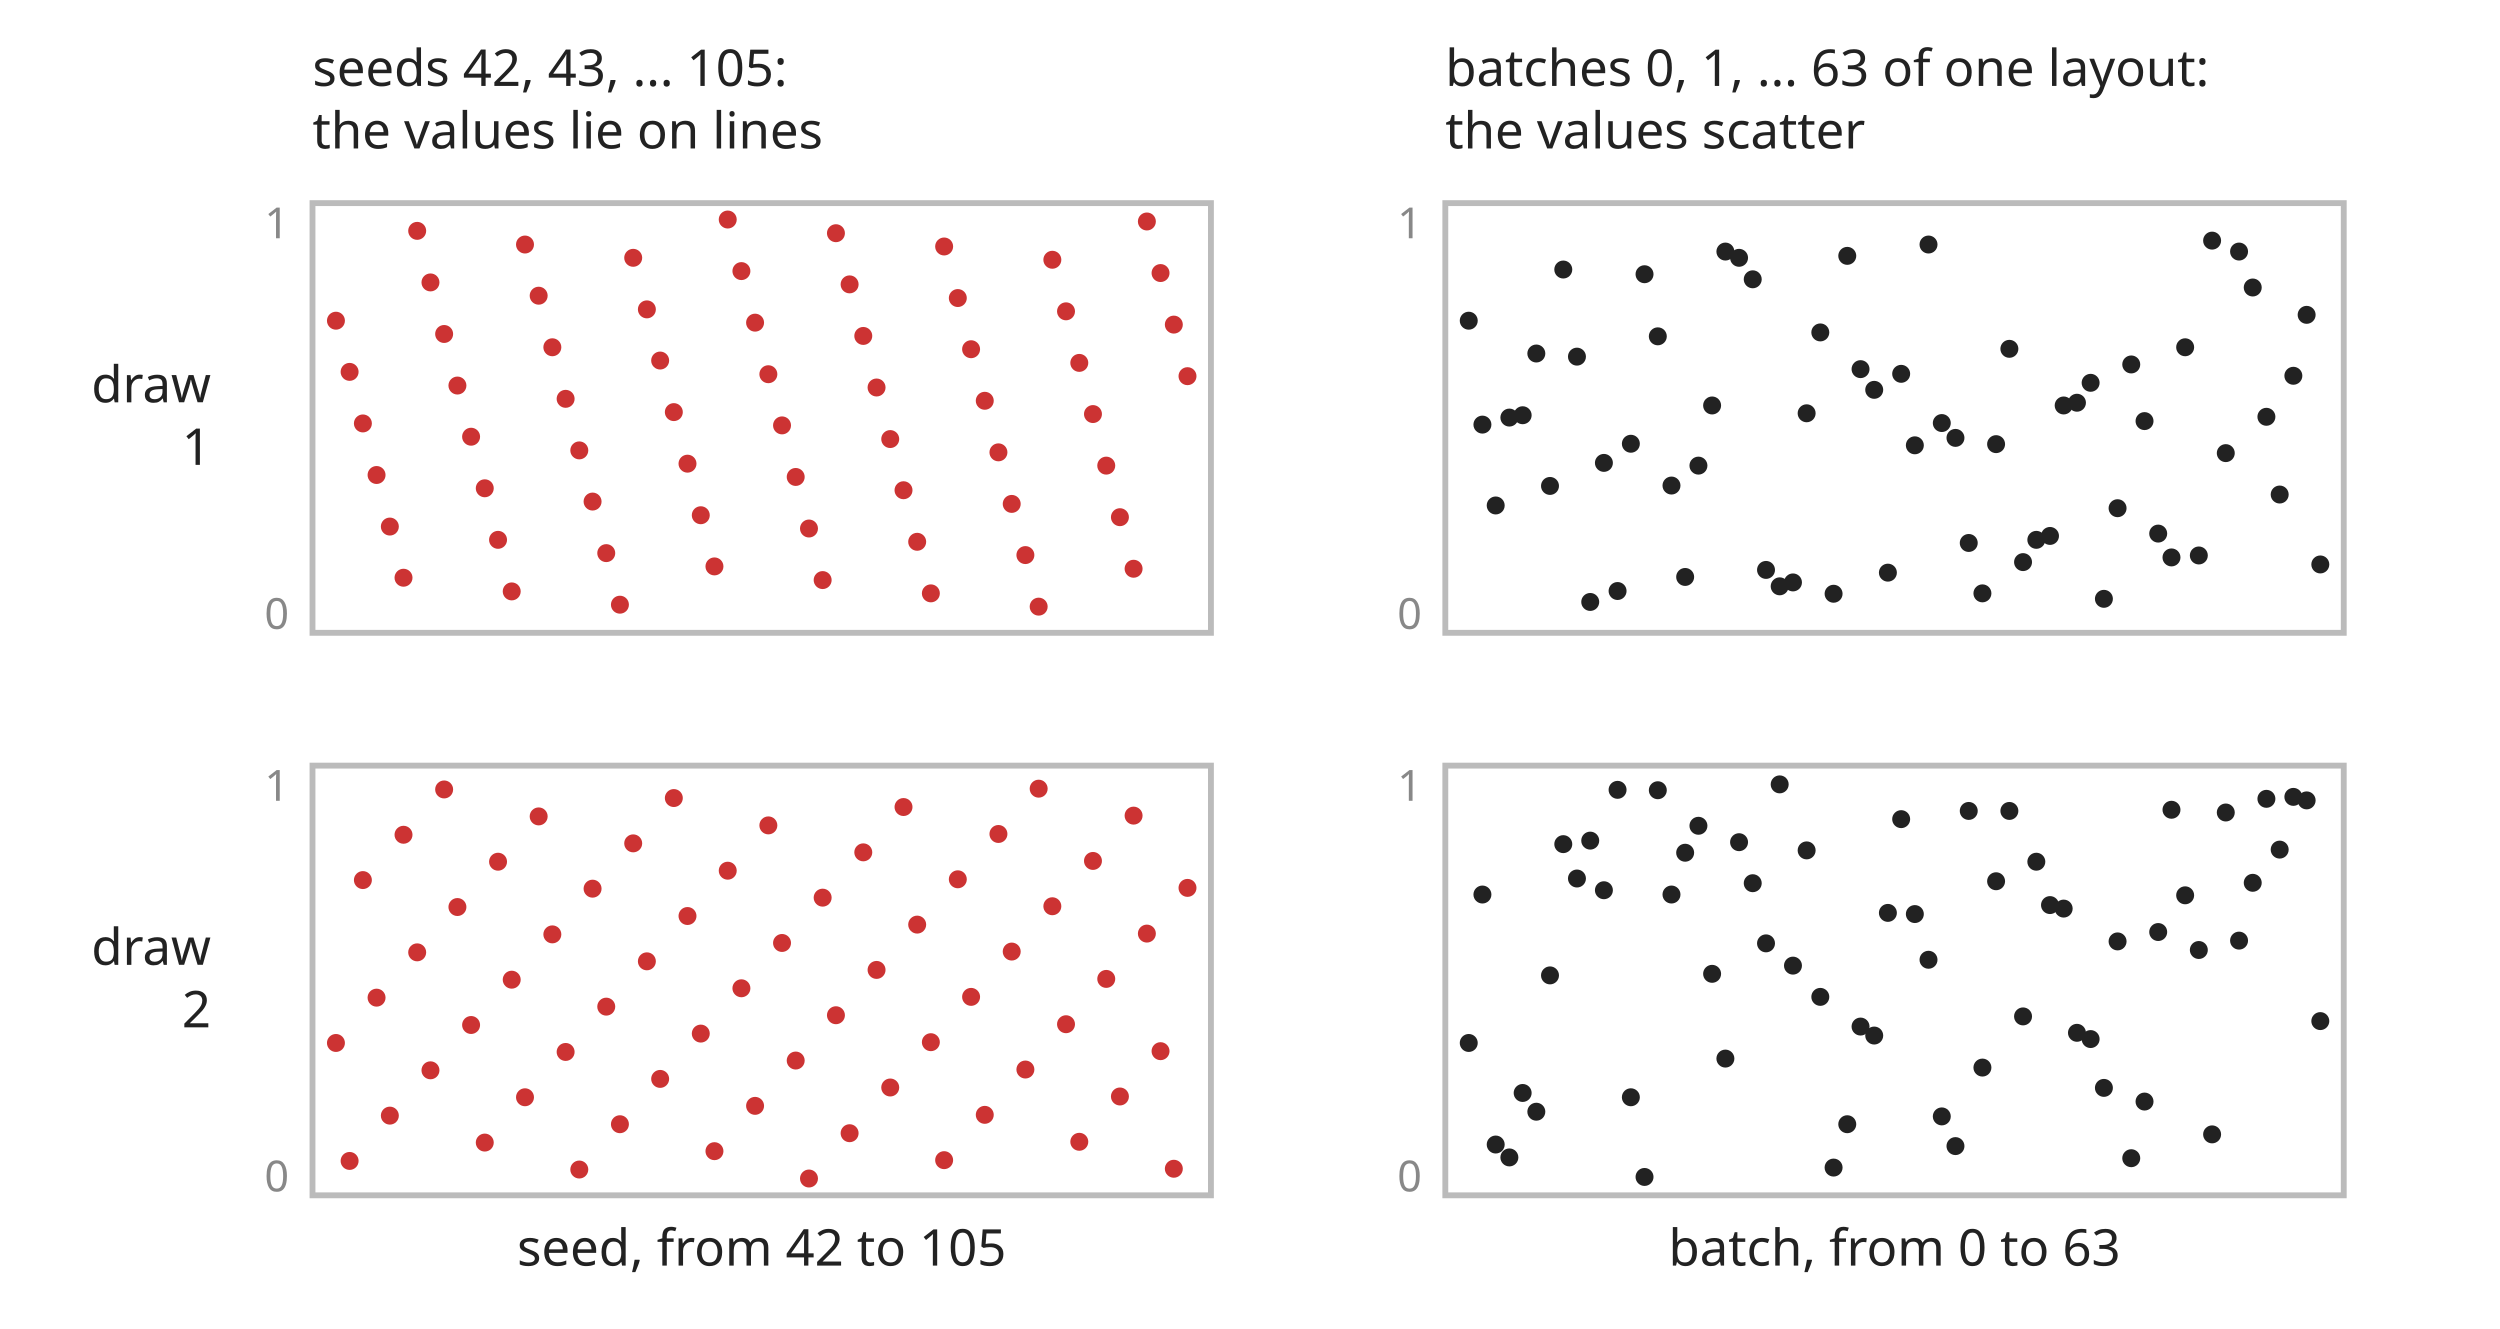
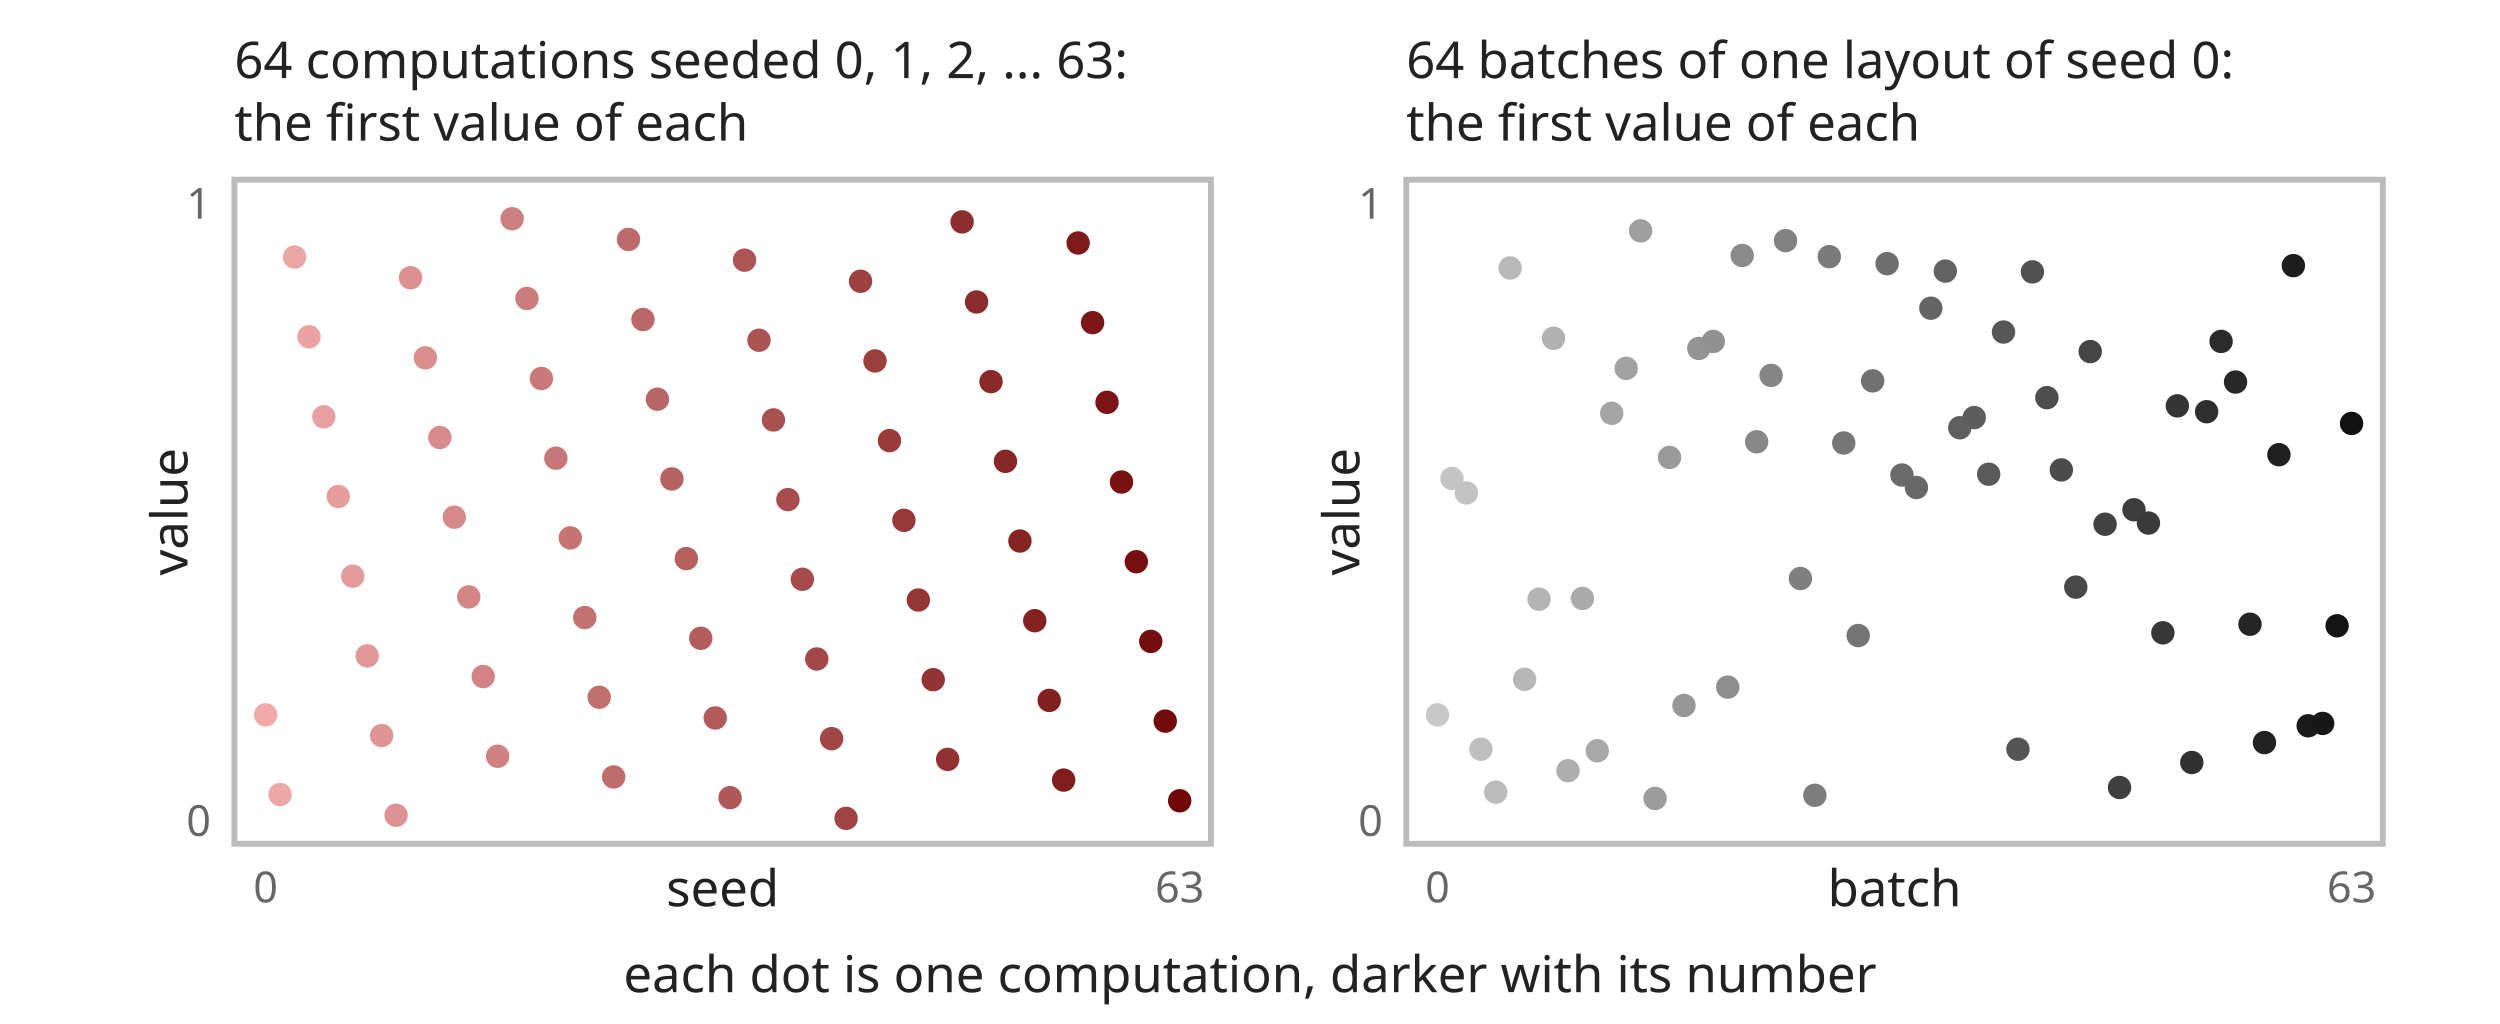
- <svg xmlns="http://www.w3.org/2000/svg" width="640" height="340" viewBox="0 0 640 340" font-family="sans-serif" font-size="13" fill="#222">
-   <text x="80.0" y="22.0">seeds 42, 43, ... 105:</text>
-   <text x="80.0" y="38.0">the values lie on lines</text>
-   <text x="370.0" y="22.0">batches 0, 1, ... 63 of one layout:</text>
-   <text x="370.0" y="38.0">the values scatter</text>
-   <text x="54.0" y="103.0" text-anchor="end">draw</text>
-   <text x="54.0" y="119.0" text-anchor="end">1</text>
-   <rect x="80" y="52" width="230" height="110" fill="none" stroke="#bbb" stroke-width="1.5" />
-   <circle cx="86.0" cy="82.1" r="2.3" fill="#c33" />
-   <circle cx="89.5" cy="95.2" r="2.3" fill="#c33" />
-   <circle cx="92.9" cy="108.4" r="2.3" fill="#c33" />
-   <circle cx="96.4" cy="121.6" r="2.3" fill="#c33" />
-   <circle cx="99.8" cy="134.8" r="2.3" fill="#c33" />
-   <circle cx="103.3" cy="147.9" r="2.3" fill="#c33" />
-   <circle cx="106.8" cy="59.1" r="2.3" fill="#c33" />
-   <circle cx="110.2" cy="72.3" r="2.3" fill="#c33" />
-   <circle cx="113.7" cy="85.5" r="2.3" fill="#c33" />
-   <circle cx="117.1" cy="98.7" r="2.3" fill="#c33" />
-   <circle cx="120.6" cy="111.8" r="2.3" fill="#c33" />
-   <circle cx="124.1" cy="125.0" r="2.3" fill="#c33" />
-   <circle cx="127.5" cy="138.2" r="2.3" fill="#c33" />
-   <circle cx="131.0" cy="151.4" r="2.3" fill="#c33" />
-   <circle cx="134.4" cy="62.6" r="2.3" fill="#c33" />
-   <circle cx="137.9" cy="75.7" r="2.3" fill="#c33" />
-   <circle cx="141.4" cy="88.9" r="2.3" fill="#c33" />
-   <circle cx="144.8" cy="102.1" r="2.3" fill="#c33" />
-   <circle cx="148.3" cy="115.3" r="2.3" fill="#c33" />
-   <circle cx="151.7" cy="128.4" r="2.3" fill="#c33" />
-   <circle cx="155.2" cy="141.6" r="2.3" fill="#c33" />
-   <circle cx="158.7" cy="154.8" r="2.3" fill="#c33" />
-   <circle cx="162.1" cy="66.0" r="2.3" fill="#c33" />
-   <circle cx="165.6" cy="79.2" r="2.3" fill="#c33" />
-   <circle cx="169.0" cy="92.3" r="2.3" fill="#c33" />
-   <circle cx="172.5" cy="105.5" r="2.3" fill="#c33" />
-   <circle cx="176.0" cy="118.7" r="2.3" fill="#c33" />
-   <circle cx="179.4" cy="131.9" r="2.3" fill="#c33" />
-   <circle cx="182.9" cy="145.0" r="2.3" fill="#c33" />
-   <circle cx="186.3" cy="56.2" r="2.3" fill="#c33" />
-   <circle cx="189.8" cy="69.4" r="2.3" fill="#c33" />
-   <circle cx="193.3" cy="82.6" r="2.3" fill="#c33" />
-   <circle cx="196.7" cy="95.8" r="2.3" fill="#c33" />
-   <circle cx="200.2" cy="108.9" r="2.3" fill="#c33" />
-   <circle cx="203.7" cy="122.1" r="2.3" fill="#c33" />
-   <circle cx="207.1" cy="135.3" r="2.3" fill="#c33" />
-   <circle cx="210.6" cy="148.5" r="2.3" fill="#c33" />
-   <circle cx="214.0" cy="59.7" r="2.3" fill="#c33" />
-   <circle cx="217.5" cy="72.8" r="2.3" fill="#c33" />
-   <circle cx="221.0" cy="86.0" r="2.3" fill="#c33" />
-   <circle cx="224.4" cy="99.2" r="2.3" fill="#c33" />
-   <circle cx="227.9" cy="112.4" r="2.3" fill="#c33" />
-   <circle cx="231.3" cy="125.5" r="2.3" fill="#c33" />
-   <circle cx="234.8" cy="138.7" r="2.3" fill="#c33" />
-   <circle cx="238.3" cy="151.9" r="2.3" fill="#c33" />
-   <circle cx="241.7" cy="63.1" r="2.3" fill="#c33" />
-   <circle cx="245.2" cy="76.3" r="2.3" fill="#c33" />
-   <circle cx="248.6" cy="89.4" r="2.3" fill="#c33" />
-   <circle cx="252.1" cy="102.6" r="2.3" fill="#c33" />
-   <circle cx="255.6" cy="115.8" r="2.3" fill="#c33" />
-   <circle cx="259.0" cy="129.0" r="2.3" fill="#c33" />
-   <circle cx="262.5" cy="142.1" r="2.3" fill="#c33" />
-   <circle cx="265.9" cy="155.3" r="2.3" fill="#c33" />
-   <circle cx="269.4" cy="66.5" r="2.3" fill="#c33" />
-   <circle cx="272.9" cy="79.7" r="2.3" fill="#c33" />
-   <circle cx="276.3" cy="92.9" r="2.3" fill="#c33" />
-   <circle cx="279.8" cy="106.0" r="2.3" fill="#c33" />
-   <circle cx="283.2" cy="119.2" r="2.3" fill="#c33" />
-   <circle cx="286.7" cy="132.4" r="2.3" fill="#c33" />
-   <circle cx="290.2" cy="145.6" r="2.3" fill="#c33" />
-   <circle cx="293.6" cy="56.7" r="2.3" fill="#c33" />
-   <circle cx="297.1" cy="69.9" r="2.3" fill="#c33" />
-   <circle cx="300.5" cy="83.1" r="2.3" fill="#c33" />
-   <circle cx="304.0" cy="96.3" r="2.3" fill="#c33" />
-   <text x="74.0" y="161.0" text-anchor="end" fill="#888" font-size="11">0</text>
-   <text x="74.0" y="61.0" text-anchor="end" fill="#888" font-size="11">1</text>
-   <rect x="370" y="52" width="230" height="110" fill="none" stroke="#bbb" stroke-width="1.5" />
-   <circle cx="376.0" cy="82.1" r="2.3" fill="#222" />
-   <circle cx="379.5" cy="108.7" r="2.3" fill="#222" />
-   <circle cx="382.9" cy="129.4" r="2.3" fill="#222" />
-   <circle cx="386.4" cy="106.9" r="2.3" fill="#222" />
-   <circle cx="389.8" cy="106.3" r="2.3" fill="#222" />
-   <circle cx="393.3" cy="90.5" r="2.3" fill="#222" />
-   <circle cx="396.8" cy="124.4" r="2.3" fill="#222" />
-   <circle cx="400.2" cy="69.0" r="2.3" fill="#222" />
-   <circle cx="403.7" cy="91.3" r="2.3" fill="#222" />
-   <circle cx="407.1" cy="154.1" r="2.3" fill="#222" />
-   <circle cx="410.6" cy="118.5" r="2.3" fill="#222" />
-   <circle cx="414.1" cy="151.3" r="2.3" fill="#222" />
-   <circle cx="417.5" cy="113.6" r="2.3" fill="#222" />
-   <circle cx="421.0" cy="70.2" r="2.3" fill="#222" />
-   <circle cx="424.4" cy="86.1" r="2.3" fill="#222" />
-   <circle cx="427.9" cy="124.3" r="2.3" fill="#222" />
-   <circle cx="431.4" cy="147.7" r="2.3" fill="#222" />
-   <circle cx="434.8" cy="119.2" r="2.3" fill="#222" />
-   <circle cx="438.3" cy="103.8" r="2.3" fill="#222" />
-   <circle cx="441.7" cy="64.4" r="2.3" fill="#222" />
-   <circle cx="445.2" cy="66.0" r="2.3" fill="#222" />
-   <circle cx="448.7" cy="71.5" r="2.3" fill="#222" />
-   <circle cx="452.1" cy="145.9" r="2.3" fill="#222" />
-   <circle cx="455.6" cy="150.1" r="2.3" fill="#222" />
-   <circle cx="459.0" cy="149.1" r="2.3" fill="#222" />
-   <circle cx="462.5" cy="105.8" r="2.3" fill="#222" />
-   <circle cx="466.0" cy="85.1" r="2.3" fill="#222" />
-   <circle cx="469.4" cy="152.0" r="2.3" fill="#222" />
-   <circle cx="472.9" cy="65.5" r="2.3" fill="#222" />
-   <circle cx="476.3" cy="94.5" r="2.3" fill="#222" />
-   <circle cx="479.8" cy="99.8" r="2.3" fill="#222" />
-   <circle cx="483.3" cy="146.6" r="2.3" fill="#222" />
-   <circle cx="486.7" cy="95.7" r="2.3" fill="#222" />
-   <circle cx="490.2" cy="114.0" r="2.3" fill="#222" />
-   <circle cx="493.7" cy="62.6" r="2.3" fill="#222" />
-   <circle cx="497.1" cy="108.3" r="2.3" fill="#222" />
-   <circle cx="500.6" cy="112.1" r="2.3" fill="#222" />
-   <circle cx="504.0" cy="139.0" r="2.3" fill="#222" />
-   <circle cx="507.5" cy="151.9" r="2.3" fill="#222" />
-   <circle cx="511.0" cy="113.7" r="2.3" fill="#222" />
-   <circle cx="514.4" cy="89.3" r="2.3" fill="#222" />
-   <circle cx="517.9" cy="143.9" r="2.3" fill="#222" />
-   <circle cx="521.3" cy="138.2" r="2.3" fill="#222" />
-   <circle cx="524.8" cy="137.2" r="2.3" fill="#222" />
-   <circle cx="528.3" cy="103.8" r="2.3" fill="#222" />
-   <circle cx="531.7" cy="103.1" r="2.3" fill="#222" />
-   <circle cx="535.2" cy="98.0" r="2.3" fill="#222" />
-   <circle cx="538.6" cy="153.3" r="2.3" fill="#222" />
-   <circle cx="542.1" cy="130.1" r="2.3" fill="#222" />
-   <circle cx="545.6" cy="93.3" r="2.3" fill="#222" />
-   <circle cx="549.0" cy="107.8" r="2.3" fill="#222" />
-   <circle cx="552.5" cy="136.6" r="2.3" fill="#222" />
-   <circle cx="555.9" cy="142.7" r="2.3" fill="#222" />
-   <circle cx="559.4" cy="88.9" r="2.3" fill="#222" />
-   <circle cx="562.9" cy="142.2" r="2.3" fill="#222" />
-   <circle cx="566.3" cy="61.6" r="2.3" fill="#222" />
-   <circle cx="569.8" cy="116.0" r="2.3" fill="#222" />
-   <circle cx="573.2" cy="64.4" r="2.3" fill="#222" />
-   <circle cx="576.7" cy="73.6" r="2.3" fill="#222" />
-   <circle cx="580.2" cy="106.7" r="2.3" fill="#222" />
-   <circle cx="583.6" cy="126.6" r="2.3" fill="#222" />
-   <circle cx="587.1" cy="96.2" r="2.3" fill="#222" />
-   <circle cx="590.5" cy="80.6" r="2.3" fill="#222" />
-   <circle cx="594.0" cy="144.5" r="2.3" fill="#222" />
-   <text x="364.0" y="161.0" text-anchor="end" fill="#888" font-size="11">0</text>
-   <text x="364.0" y="61.0" text-anchor="end" fill="#888" font-size="11">1</text>
-   <text x="54.0" y="247.0" text-anchor="end">draw</text>
-   <text x="54.0" y="263.0" text-anchor="end">2</text>
-   <rect x="80" y="196" width="230" height="110" fill="none" stroke="#bbb" stroke-width="1.5" />
-   <circle cx="86.0" cy="267.0" r="2.3" fill="#c33" />
-   <circle cx="89.5" cy="297.2" r="2.3" fill="#c33" />
-   <circle cx="92.9" cy="225.3" r="2.3" fill="#c33" />
-   <circle cx="96.4" cy="255.4" r="2.3" fill="#c33" />
-   <circle cx="99.8" cy="285.6" r="2.3" fill="#c33" />
-   <circle cx="103.3" cy="213.7" r="2.3" fill="#c33" />
-   <circle cx="106.8" cy="243.8" r="2.3" fill="#c33" />
-   <circle cx="110.2" cy="274.0" r="2.3" fill="#c33" />
-   <circle cx="113.7" cy="202.1" r="2.3" fill="#c33" />
-   <circle cx="117.1" cy="232.2" r="2.3" fill="#c33" />
-   <circle cx="120.6" cy="262.4" r="2.3" fill="#c33" />
-   <circle cx="124.1" cy="292.5" r="2.3" fill="#c33" />
-   <circle cx="127.5" cy="220.6" r="2.3" fill="#c33" />
-   <circle cx="131.0" cy="250.8" r="2.3" fill="#c33" />
-   <circle cx="134.4" cy="280.9" r="2.3" fill="#c33" />
-   <circle cx="137.9" cy="209.0" r="2.3" fill="#c33" />
-   <circle cx="141.4" cy="239.2" r="2.3" fill="#c33" />
-   <circle cx="144.8" cy="269.3" r="2.3" fill="#c33" />
-   <circle cx="148.3" cy="299.4" r="2.3" fill="#c33" />
-   <circle cx="151.7" cy="227.5" r="2.3" fill="#c33" />
-   <circle cx="155.2" cy="257.7" r="2.3" fill="#c33" />
-   <circle cx="158.7" cy="287.8" r="2.3" fill="#c33" />
-   <circle cx="162.1" cy="215.9" r="2.3" fill="#c33" />
-   <circle cx="165.6" cy="246.1" r="2.3" fill="#c33" />
-   <circle cx="169.0" cy="276.2" r="2.3" fill="#c33" />
-   <circle cx="172.5" cy="204.3" r="2.3" fill="#c33" />
-   <circle cx="176.0" cy="234.5" r="2.3" fill="#c33" />
-   <circle cx="179.4" cy="264.6" r="2.3" fill="#c33" />
-   <circle cx="182.9" cy="294.7" r="2.3" fill="#c33" />
-   <circle cx="186.3" cy="222.9" r="2.3" fill="#c33" />
-   <circle cx="189.8" cy="253.0" r="2.3" fill="#c33" />
-   <circle cx="193.3" cy="283.1" r="2.3" fill="#c33" />
-   <circle cx="196.7" cy="211.3" r="2.3" fill="#c33" />
-   <circle cx="200.2" cy="241.4" r="2.3" fill="#c33" />
-   <circle cx="203.7" cy="271.5" r="2.3" fill="#c33" />
-   <circle cx="207.1" cy="301.7" r="2.3" fill="#c33" />
-   <circle cx="210.6" cy="229.8" r="2.3" fill="#c33" />
-   <circle cx="214.0" cy="259.9" r="2.3" fill="#c33" />
-   <circle cx="217.5" cy="290.1" r="2.3" fill="#c33" />
-   <circle cx="221.0" cy="218.2" r="2.3" fill="#c33" />
-   <circle cx="224.4" cy="248.3" r="2.3" fill="#c33" />
-   <circle cx="227.9" cy="278.4" r="2.3" fill="#c33" />
-   <circle cx="231.3" cy="206.6" r="2.3" fill="#c33" />
-   <circle cx="234.8" cy="236.7" r="2.3" fill="#c33" />
-   <circle cx="238.3" cy="266.8" r="2.3" fill="#c33" />
-   <circle cx="241.7" cy="297.0" r="2.3" fill="#c33" />
-   <circle cx="245.2" cy="225.1" r="2.3" fill="#c33" />
-   <circle cx="248.6" cy="255.2" r="2.3" fill="#c33" />
-   <circle cx="252.1" cy="285.4" r="2.3" fill="#c33" />
-   <circle cx="255.6" cy="213.5" r="2.3" fill="#c33" />
-   <circle cx="259.0" cy="243.6" r="2.3" fill="#c33" />
-   <circle cx="262.5" cy="273.8" r="2.3" fill="#c33" />
-   <circle cx="265.9" cy="201.9" r="2.3" fill="#c33" />
-   <circle cx="269.4" cy="232.0" r="2.3" fill="#c33" />
-   <circle cx="272.9" cy="262.2" r="2.3" fill="#c33" />
-   <circle cx="276.3" cy="292.3" r="2.3" fill="#c33" />
-   <circle cx="279.8" cy="220.4" r="2.3" fill="#c33" />
-   <circle cx="283.2" cy="250.6" r="2.3" fill="#c33" />
-   <circle cx="286.7" cy="280.7" r="2.3" fill="#c33" />
-   <circle cx="290.2" cy="208.8" r="2.3" fill="#c33" />
-   <circle cx="293.6" cy="239.0" r="2.3" fill="#c33" />
-   <circle cx="297.1" cy="269.1" r="2.3" fill="#c33" />
-   <circle cx="300.5" cy="299.2" r="2.3" fill="#c33" />
-   <circle cx="304.0" cy="227.3" r="2.3" fill="#c33" />
-   <text x="74.0" y="305.0" text-anchor="end" fill="#888" font-size="11">0</text>
-   <text x="74.0" y="205.0" text-anchor="end" fill="#888" font-size="11">1</text>
-   <rect x="370" y="196" width="230" height="110" fill="none" stroke="#bbb" stroke-width="1.5" />
-   <circle cx="376.0" cy="267.0" r="2.3" fill="#222" />
-   <circle cx="379.5" cy="229.0" r="2.3" fill="#222" />
-   <circle cx="382.9" cy="293.0" r="2.3" fill="#222" />
-   <circle cx="386.4" cy="296.3" r="2.3" fill="#222" />
-   <circle cx="389.8" cy="279.8" r="2.3" fill="#222" />
-   <circle cx="393.3" cy="284.6" r="2.3" fill="#222" />
-   <circle cx="396.8" cy="249.7" r="2.3" fill="#222" />
-   <circle cx="400.2" cy="216.1" r="2.3" fill="#222" />
-   <circle cx="403.7" cy="224.9" r="2.3" fill="#222" />
-   <circle cx="407.1" cy="215.2" r="2.3" fill="#222" />
-   <circle cx="410.6" cy="227.9" r="2.3" fill="#222" />
-   <circle cx="414.1" cy="202.2" r="2.3" fill="#222" />
-   <circle cx="417.5" cy="280.9" r="2.3" fill="#222" />
-   <circle cx="421.0" cy="301.3" r="2.3" fill="#222" />
-   <circle cx="424.4" cy="202.3" r="2.3" fill="#222" />
-   <circle cx="427.9" cy="229.0" r="2.3" fill="#222" />
-   <circle cx="431.4" cy="218.3" r="2.3" fill="#222" />
-   <circle cx="434.8" cy="211.4" r="2.3" fill="#222" />
-   <circle cx="438.3" cy="249.3" r="2.3" fill="#222" />
-   <circle cx="441.7" cy="271.0" r="2.3" fill="#222" />
-   <circle cx="445.2" cy="215.6" r="2.3" fill="#222" />
-   <circle cx="448.7" cy="226.1" r="2.3" fill="#222" />
-   <circle cx="452.1" cy="241.5" r="2.3" fill="#222" />
-   <circle cx="455.6" cy="200.8" r="2.3" fill="#222" />
-   <circle cx="459.0" cy="247.2" r="2.3" fill="#222" />
-   <circle cx="462.5" cy="217.7" r="2.3" fill="#222" />
-   <circle cx="466.0" cy="255.2" r="2.3" fill="#222" />
-   <circle cx="469.4" cy="298.9" r="2.3" fill="#222" />
-   <circle cx="472.9" cy="287.8" r="2.3" fill="#222" />
-   <circle cx="476.3" cy="262.8" r="2.3" fill="#222" />
-   <circle cx="479.8" cy="265.1" r="2.3" fill="#222" />
-   <circle cx="483.3" cy="233.7" r="2.3" fill="#222" />
-   <circle cx="486.7" cy="209.7" r="2.3" fill="#222" />
-   <circle cx="490.2" cy="234.0" r="2.3" fill="#222" />
-   <circle cx="493.7" cy="245.7" r="2.3" fill="#222" />
-   <circle cx="497.1" cy="285.8" r="2.3" fill="#222" />
-   <circle cx="500.6" cy="293.4" r="2.3" fill="#222" />
-   <circle cx="504.0" cy="207.6" r="2.3" fill="#222" />
-   <circle cx="507.5" cy="273.3" r="2.3" fill="#222" />
-   <circle cx="511.0" cy="225.6" r="2.3" fill="#222" />
-   <circle cx="514.4" cy="207.6" r="2.3" fill="#222" />
-   <circle cx="517.9" cy="260.2" r="2.3" fill="#222" />
-   <circle cx="521.3" cy="220.6" r="2.3" fill="#222" />
-   <circle cx="524.8" cy="231.7" r="2.3" fill="#222" />
-   <circle cx="528.3" cy="232.6" r="2.3" fill="#222" />
-   <circle cx="531.7" cy="264.4" r="2.3" fill="#222" />
-   <circle cx="535.2" cy="266.0" r="2.3" fill="#222" />
-   <circle cx="538.6" cy="278.5" r="2.3" fill="#222" />
-   <circle cx="542.1" cy="241.0" r="2.3" fill="#222" />
-   <circle cx="545.6" cy="296.5" r="2.3" fill="#222" />
-   <circle cx="549.0" cy="282.0" r="2.3" fill="#222" />
-   <circle cx="552.5" cy="238.6" r="2.3" fill="#222" />
-   <circle cx="555.9" cy="207.3" r="2.3" fill="#222" />
-   <circle cx="559.4" cy="229.2" r="2.3" fill="#222" />
-   <circle cx="562.9" cy="243.2" r="2.3" fill="#222" />
-   <circle cx="566.3" cy="290.4" r="2.3" fill="#222" />
-   <circle cx="569.8" cy="208.0" r="2.3" fill="#222" />
-   <circle cx="573.2" cy="240.8" r="2.3" fill="#222" />
-   <circle cx="576.7" cy="226.0" r="2.3" fill="#222" />
-   <circle cx="580.2" cy="204.5" r="2.3" fill="#222" />
-   <circle cx="583.6" cy="217.5" r="2.3" fill="#222" />
-   <circle cx="587.1" cy="204.0" r="2.3" fill="#222" />
-   <circle cx="590.5" cy="204.9" r="2.3" fill="#222" />
-   <circle cx="594.0" cy="261.4" r="2.3" fill="#222" />
-   <text x="364.0" y="305.0" text-anchor="end" fill="#888" font-size="11">0</text>
-   <text x="364.0" y="205.0" text-anchor="end" fill="#888" font-size="11">1</text>
-   <text x="195.0" y="324.0" text-anchor="middle">seed, from 42 to 105</text>
-   <text x="485.0" y="324.0" text-anchor="middle">batch, from 0 to 63</text>
+ <svg xmlns="http://www.w3.org/2000/svg" width="640" height="262" viewBox="0 0 640 262" font-family="sans-serif" font-size="13" fill="#222">
+   <text x="60.0" y="20.0">64 computations seeded 0, 1, 2, ... 63:</text>
+   <text x="60.0" y="36.0">the first value of each</text>
+   <rect x="60" y="46" width="250" height="170" fill="none" stroke="#bbb" stroke-width="1.5" />
+   <circle cx="68.0" cy="183.0" r="3" fill="#f0aaaa" />
+   <circle cx="71.7" cy="203.4" r="3" fill="#eea7a7" />
+   <circle cx="75.4" cy="65.8" r="3" fill="#eca5a5" />
+   <circle cx="79.1" cy="86.2" r="3" fill="#eaa2a2" />
+   <circle cx="82.9" cy="106.7" r="3" fill="#e8a0a0" />
+   <circle cx="86.6" cy="127.1" r="3" fill="#e69d9d" />
+   <circle cx="90.3" cy="147.5" r="3" fill="#e49b9b" />
+   <circle cx="94.0" cy="167.9" r="3" fill="#e29898" />
+   <circle cx="97.7" cy="188.3" r="3" fill="#e09595" />
+   <circle cx="101.4" cy="208.7" r="3" fill="#de9393" />
+   <circle cx="105.1" cy="71.1" r="3" fill="#dc9090" />
+   <circle cx="108.9" cy="91.6" r="3" fill="#da8e8e" />
+   <circle cx="112.6" cy="112.0" r="3" fill="#d88b8b" />
+   <circle cx="116.3" cy="132.4" r="3" fill="#d68989" />
+   <circle cx="120.0" cy="152.8" r="3" fill="#d48686" />
+   <circle cx="123.7" cy="173.2" r="3" fill="#d28383" />
+   <circle cx="127.4" cy="193.6" r="3" fill="#cf8181" />
+   <circle cx="131.1" cy="56.0" r="3" fill="#cd7e7e" />
+   <circle cx="134.9" cy="76.4" r="3" fill="#cb7c7c" />
+   <circle cx="138.6" cy="96.9" r="3" fill="#c97979" />
+   <circle cx="142.3" cy="117.3" r="3" fill="#c77777" />
+   <circle cx="146.0" cy="137.7" r="3" fill="#c57474" />
+   <circle cx="149.7" cy="158.1" r="3" fill="#c37171" />
+   <circle cx="153.4" cy="178.5" r="3" fill="#c16f6f" />
+   <circle cx="157.1" cy="198.9" r="3" fill="#bf6c6c" />
+   <circle cx="160.9" cy="61.3" r="3" fill="#bd6a6a" />
+   <circle cx="164.6" cy="81.8" r="3" fill="#bb6767" />
+   <circle cx="168.3" cy="102.2" r="3" fill="#b96565" />
+   <circle cx="172.0" cy="122.6" r="3" fill="#b76262" />
+   <circle cx="175.7" cy="143.0" r="3" fill="#b55f5f" />
+   <circle cx="179.4" cy="163.4" r="3" fill="#b35d5d" />
+   <circle cx="183.1" cy="183.8" r="3" fill="#b15a5a" />
+   <circle cx="186.9" cy="204.2" r="3" fill="#af5858" />
+   <circle cx="190.6" cy="66.6" r="3" fill="#ad5555" />
+   <circle cx="194.3" cy="87.1" r="3" fill="#ab5353" />
+   <circle cx="198.0" cy="107.5" r="3" fill="#a95050" />
+   <circle cx="201.7" cy="127.9" r="3" fill="#a74d4d" />
+   <circle cx="205.4" cy="148.3" r="3" fill="#a54b4b" />
+   <circle cx="209.1" cy="168.7" r="3" fill="#a34848" />
+   <circle cx="212.9" cy="189.1" r="3" fill="#a14646" />
+   <circle cx="216.6" cy="209.5" r="3" fill="#9f4343" />
+   <circle cx="220.3" cy="72.0" r="3" fill="#9d4141" />
+   <circle cx="224.0" cy="92.4" r="3" fill="#9b3e3e" />
+   <circle cx="227.7" cy="112.8" r="3" fill="#993b3b" />
+   <circle cx="231.4" cy="133.2" r="3" fill="#973939" />
+   <circle cx="235.1" cy="153.6" r="3" fill="#953636" />
+   <circle cx="238.9" cy="174.0" r="3" fill="#933434" />
+   <circle cx="242.6" cy="194.4" r="3" fill="#913131" />
+   <circle cx="246.3" cy="56.8" r="3" fill="#8e2f2f" />
+   <circle cx="250.0" cy="77.3" r="3" fill="#8c2c2c" />
+   <circle cx="253.7" cy="97.7" r="3" fill="#8a2929" />
+   <circle cx="257.4" cy="118.1" r="3" fill="#882727" />
+   <circle cx="261.1" cy="138.5" r="3" fill="#862424" />
+   <circle cx="264.9" cy="158.9" r="3" fill="#842222" />
+   <circle cx="268.6" cy="179.3" r="3" fill="#821f1f" />
+   <circle cx="272.3" cy="199.7" r="3" fill="#801d1d" />
+   <circle cx="276.0" cy="62.2" r="3" fill="#7e1a1a" />
+   <circle cx="279.7" cy="82.6" r="3" fill="#7c1717" />
+   <circle cx="283.4" cy="103.0" r="3" fill="#7a1515" />
+   <circle cx="287.1" cy="123.4" r="3" fill="#781212" />
+   <circle cx="290.9" cy="143.8" r="3" fill="#761010" />
+   <circle cx="294.6" cy="164.2" r="3" fill="#740d0d" />
+   <circle cx="298.3" cy="184.6" r="3" fill="#720b0b" />
+   <circle cx="302.0" cy="205.0" r="3" fill="#700808" />
+   <text x="68.0" y="231.0" text-anchor="middle" fill="#666" font-size="11">0</text>
+   <text x="302.0" y="231.0" text-anchor="middle" fill="#666" font-size="11">63</text>
+   <text x="185.0" y="232.0" text-anchor="middle">seed</text>
+   <text x="54.0" y="214.0" text-anchor="end" fill="#666" font-size="11">0</text>
+   <text x="54.0" y="56.0" text-anchor="end" fill="#666" font-size="11">1</text>
+   <text x="48.0" y="131.0" text-anchor="middle" transform="rotate(-90 48.0 131.0)">value</text>
+   <text x="360.0" y="20.0">64 batches of one layout of seed 0:</text>
+   <text x="360.0" y="36.0">the first value of each</text>
+   <rect x="360" y="46" width="250" height="170" fill="none" stroke="#bbb" stroke-width="1.5" />
+   <circle cx="368.0" cy="183.0" r="3" fill="#c8c8c8" />
+   <circle cx="371.7" cy="122.5" r="3" fill="#c5c5c5" />
+   <circle cx="375.4" cy="126.2" r="3" fill="#c2c2c2" />
+   <circle cx="379.1" cy="191.8" r="3" fill="#bfbfbf" />
+   <circle cx="382.9" cy="202.8" r="3" fill="#bcbcbc" />
+   <circle cx="386.6" cy="68.6" r="3" fill="#b9b9b9" />
+   <circle cx="390.3" cy="173.9" r="3" fill="#b7b7b7" />
+   <circle cx="394.0" cy="153.4" r="3" fill="#b4b4b4" />
+   <circle cx="397.7" cy="86.6" r="3" fill="#b1b1b1" />
+   <circle cx="401.4" cy="197.3" r="3" fill="#aeaeae" />
+   <circle cx="405.1" cy="153.2" r="3" fill="#ababab" />
+   <circle cx="408.9" cy="192.2" r="3" fill="#a8a8a8" />
+   <circle cx="412.6" cy="105.8" r="3" fill="#a5a5a5" />
+   <circle cx="416.3" cy="94.3" r="3" fill="#a2a2a2" />
+   <circle cx="420.0" cy="59.1" r="3" fill="#9f9f9f" />
+   <circle cx="423.7" cy="204.4" r="3" fill="#9c9c9c" />
+   <circle cx="427.4" cy="117.1" r="3" fill="#9a9a9a" />
+   <circle cx="431.1" cy="180.6" r="3" fill="#979797" />
+   <circle cx="434.9" cy="89.2" r="3" fill="#949494" />
+   <circle cx="438.6" cy="87.4" r="3" fill="#919191" />
+   <circle cx="442.3" cy="175.9" r="3" fill="#8e8e8e" />
+   <circle cx="446.0" cy="65.4" r="3" fill="#8b8b8b" />
+   <circle cx="449.7" cy="113.1" r="3" fill="#888888" />
+   <circle cx="453.4" cy="96.1" r="3" fill="#858585" />
+   <circle cx="457.1" cy="61.6" r="3" fill="#828282" />
+   <circle cx="460.9" cy="148.1" r="3" fill="#7f7f7f" />
+   <circle cx="464.6" cy="203.6" r="3" fill="#7c7c7c" />
+   <circle cx="468.3" cy="65.7" r="3" fill="#7a7a7a" />
+   <circle cx="472.0" cy="113.4" r="3" fill="#777777" />
+   <circle cx="475.7" cy="162.7" r="3" fill="#747474" />
+   <circle cx="479.4" cy="97.5" r="3" fill="#717171" />
+   <circle cx="483.1" cy="67.5" r="3" fill="#6e6e6e" />
+   <circle cx="486.9" cy="121.6" r="3" fill="#6b6b6b" />
+   <circle cx="490.6" cy="124.8" r="3" fill="#686868" />
+   <circle cx="494.3" cy="78.9" r="3" fill="#656565" />
+   <circle cx="498.0" cy="69.4" r="3" fill="#626262" />
+   <circle cx="501.7" cy="109.5" r="3" fill="#5f5f5f" />
+   <circle cx="505.4" cy="106.9" r="3" fill="#5d5d5d" />
+   <circle cx="509.1" cy="121.4" r="3" fill="#5a5a5a" />
+   <circle cx="512.9" cy="85.0" r="3" fill="#575757" />
+   <circle cx="516.6" cy="191.8" r="3" fill="#545454" />
+   <circle cx="520.3" cy="69.6" r="3" fill="#515151" />
+   <circle cx="524.0" cy="101.8" r="3" fill="#4e4e4e" />
+   <circle cx="527.7" cy="120.3" r="3" fill="#4b4b4b" />
+   <circle cx="531.4" cy="150.3" r="3" fill="#484848" />
+   <circle cx="535.1" cy="90.0" r="3" fill="#454545" />
+   <circle cx="538.9" cy="134.2" r="3" fill="#424242" />
+   <circle cx="542.6" cy="201.6" r="3" fill="#3f3f3f" />
+   <circle cx="546.3" cy="130.5" r="3" fill="#3d3d3d" />
+   <circle cx="550.0" cy="133.9" r="3" fill="#3a3a3a" />
+   <circle cx="553.7" cy="162.0" r="3" fill="#373737" />
+   <circle cx="557.4" cy="103.9" r="3" fill="#343434" />
+   <circle cx="561.1" cy="195.2" r="3" fill="#313131" />
+   <circle cx="564.9" cy="105.4" r="3" fill="#2e2e2e" />
+   <circle cx="568.6" cy="87.4" r="3" fill="#2b2b2b" />
+   <circle cx="572.3" cy="97.8" r="3" fill="#282828" />
+   <circle cx="576.0" cy="159.8" r="3" fill="#252525" />
+   <circle cx="579.7" cy="190.1" r="3" fill="#222222" />
+   <circle cx="583.4" cy="116.4" r="3" fill="#202020" />
+   <circle cx="587.1" cy="68.0" r="3" fill="#1d1d1d" />
+   <circle cx="590.9" cy="185.8" r="3" fill="#1a1a1a" />
+   <circle cx="594.6" cy="185.2" r="3" fill="#171717" />
+   <circle cx="598.3" cy="160.2" r="3" fill="#141414" />
+   <circle cx="602.0" cy="108.4" r="3" fill="#111111" />
+   <text x="368.0" y="231.0" text-anchor="middle" fill="#666" font-size="11">0</text>
+   <text x="602.0" y="231.0" text-anchor="middle" fill="#666" font-size="11">63</text>
+   <text x="485.0" y="232.0" text-anchor="middle">batch</text>
+   <text x="354.0" y="214.0" text-anchor="end" fill="#666" font-size="11">0</text>
+   <text x="354.0" y="56.0" text-anchor="end" fill="#666" font-size="11">1</text>
+   <text x="348.0" y="131.0" text-anchor="middle" transform="rotate(-90 348.0 131.0)">value</text>
+   <text x="320.0" y="254.0" text-anchor="middle">each dot is one computation, darker with its number</text>
</svg>
